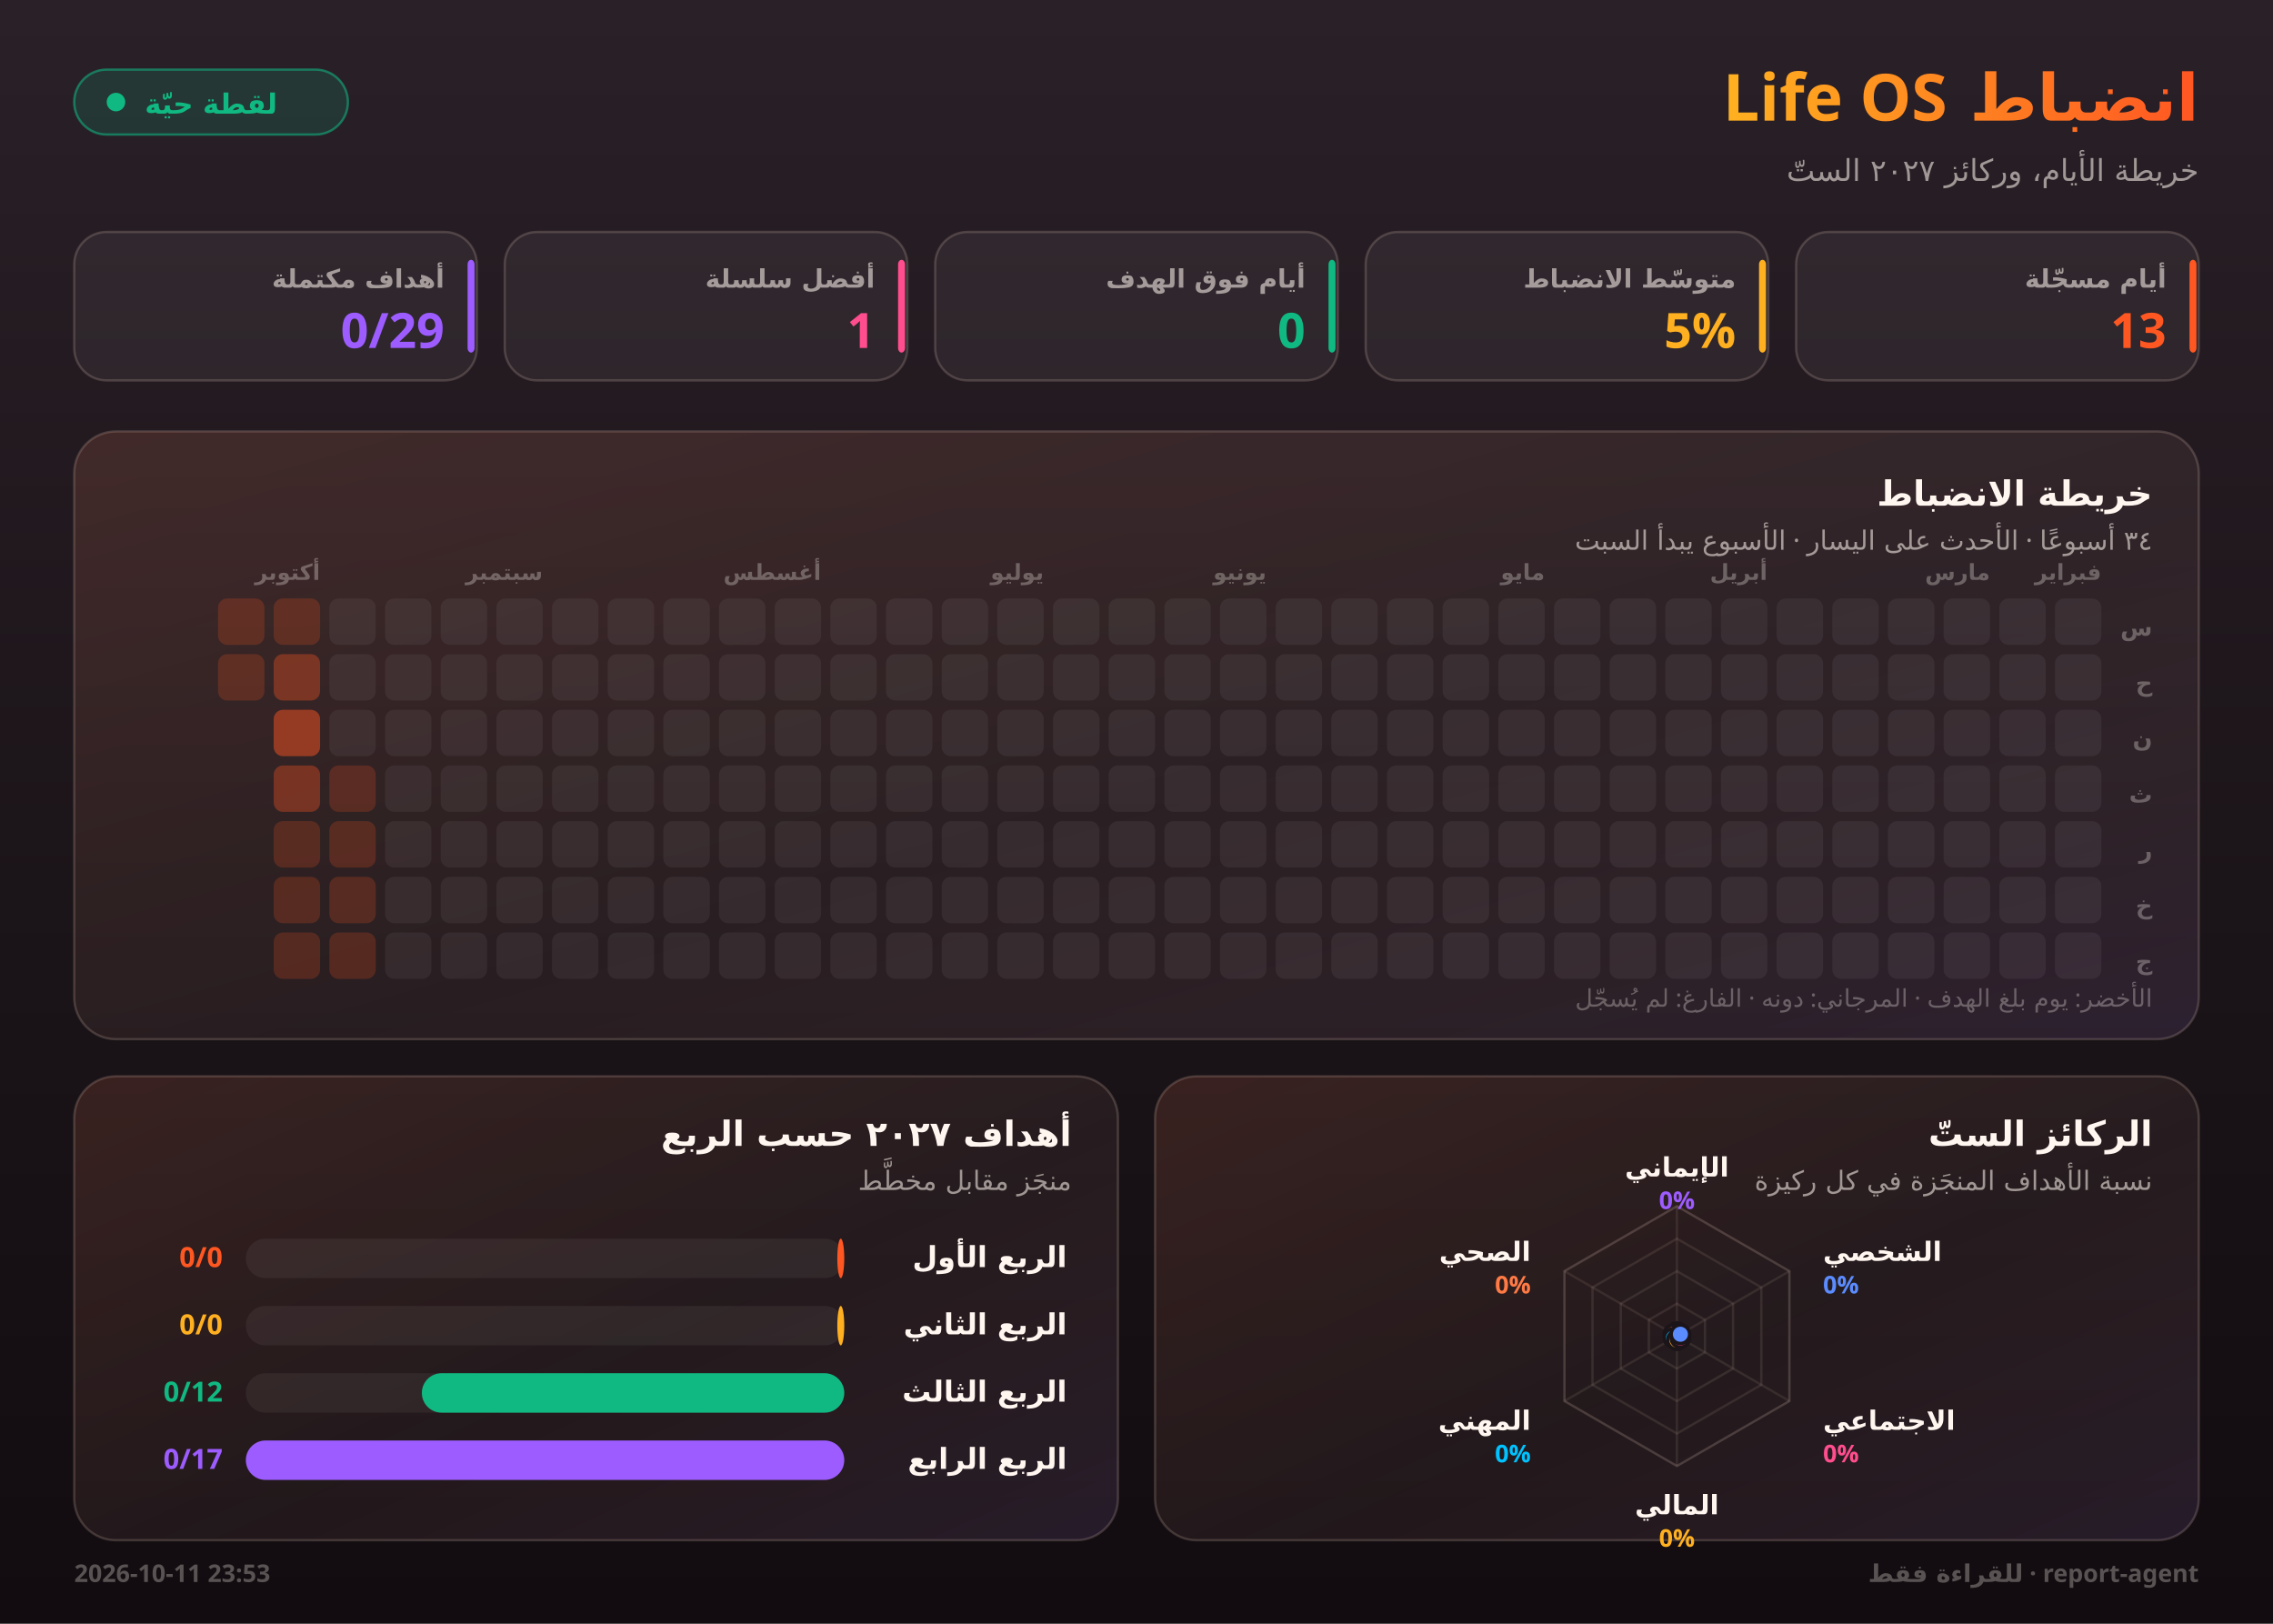
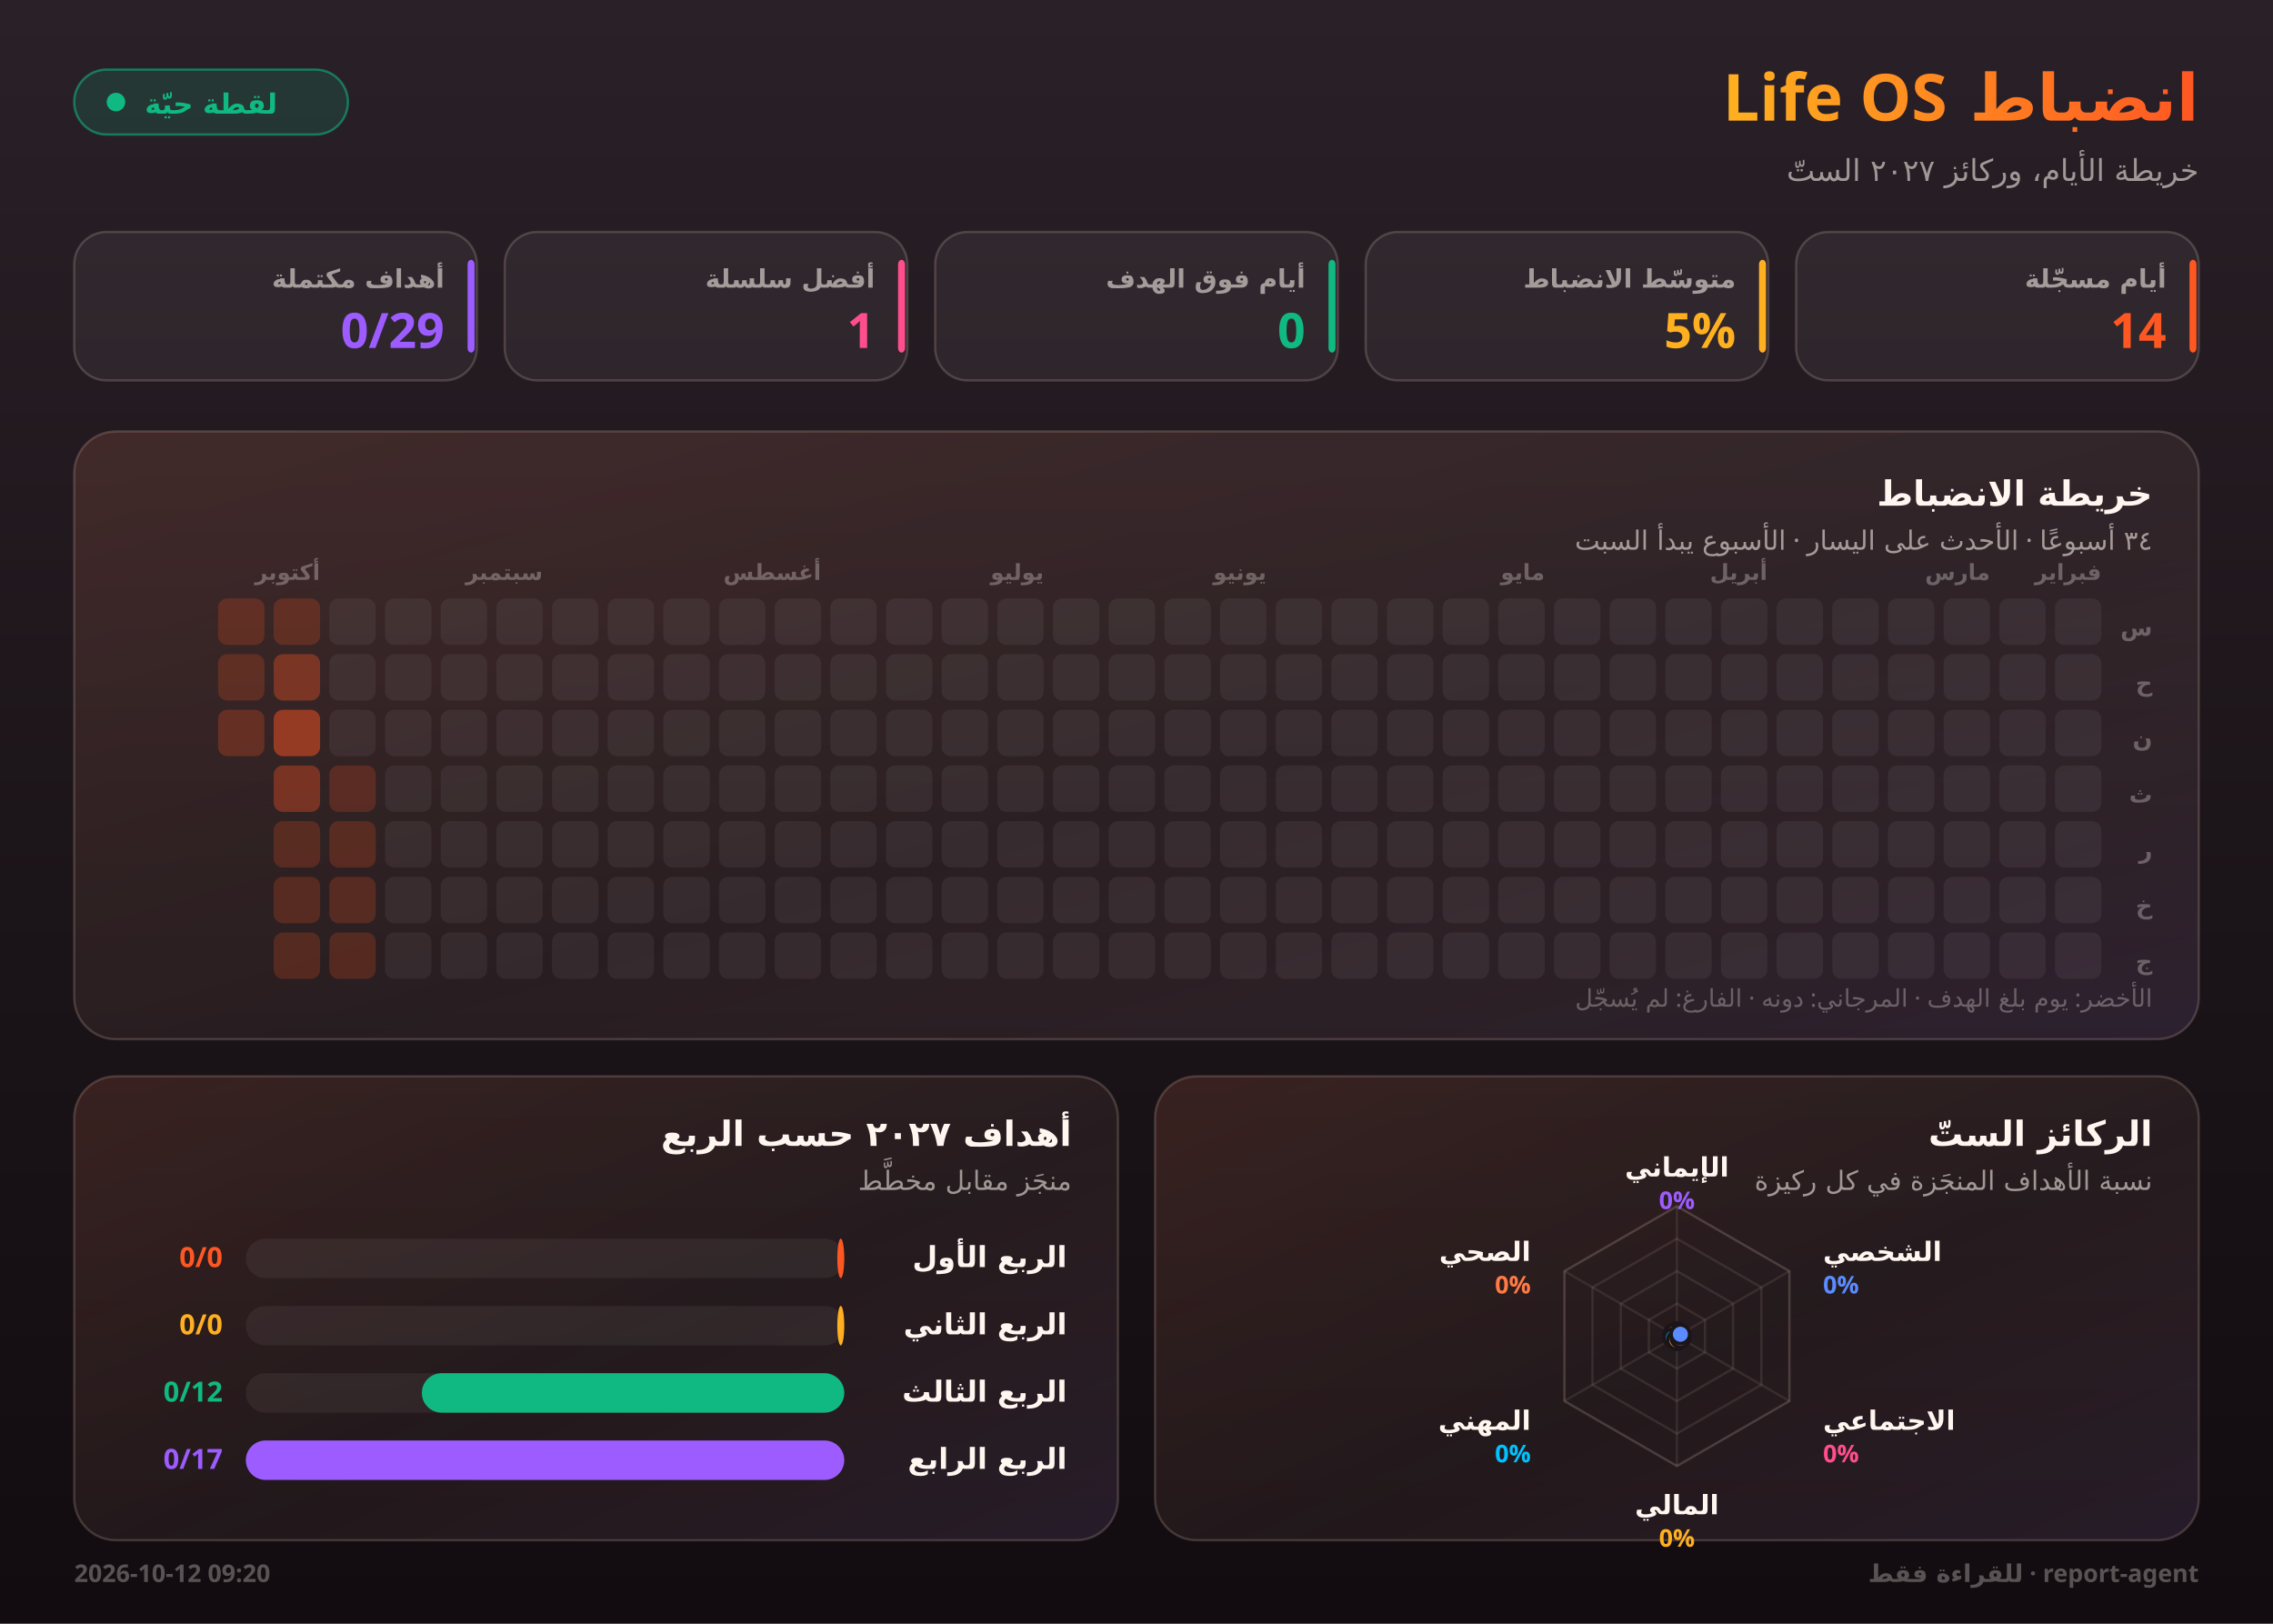
<svg xmlns="http://www.w3.org/2000/svg" width="980" height="700" viewBox="0 0 980 700" font-family="Tajawal, Cairo, 'Segoe UI', system-ui, sans-serif">
  <defs>
    <linearGradient id="sky" x1="0" y1="0" x2="0" y2="1">
      <stop offset="0%" stop-color="#2A2028" />
      <stop offset="55%" stop-color="#1B1418" />
      <stop offset="100%" stop-color="#120C10" />
    </linearGradient>
    <linearGradient id="sheen" x1="0" y1="0" x2="1" y2="1">
      <stop offset="0%" stop-color="#FF5722" stop-opacity="0.10" />
      <stop offset="55%" stop-color="#FF5722" stop-opacity="0.02" />
      <stop offset="100%" stop-color="#9D5CFF" stop-opacity="0.07" />
    </linearGradient>
    <linearGradient id="title" x1="1" y1="0" x2="0" y2="0">
      <stop offset="0%" stop-color="#FF5722" />
      <stop offset="100%" stop-color="#FFB020" />
    </linearGradient>
  </defs>
  <rect width="980" height="700" fill="url(#sky)" />
  <text x="948" y="52" fill="url(#title)" font-size="28" font-weight="800" text-anchor="start" style="direction:rtl;unicode-bidi:isolate">انضباط Life OS</text>
  <text x="948" y="78" fill="rgba(255,246,240,0.56)" font-size="13" font-weight="500" text-anchor="start" style="direction:rtl;unicode-bidi:isolate">خريطة الأيام، وركائز ٢٠٢٧ الستّ</text>
  <rect x="32" y="30" width="118" height="28" rx="14" fill="#10B981" fill-opacity="0.16" stroke="#10B981" stroke-opacity="0.55" />
  <circle cx="50" cy="44" r="4" fill="#10B981" />
  <text x="91" y="49" fill="#10B981" font-size="12" font-weight="700" text-anchor="middle" style="direction:rtl;unicode-bidi:isolate">لقطة حيّة</text>
  <rect x="774.4" y="100" width="173.6" height="64" rx="14" fill="rgba(255,255,255,0.05)" stroke="rgba(255,225,210,0.18)" />
  <rect x="944" y="112" width="3" height="40" rx="2" fill="#FF5722" />
  <text x="934" y="124" fill="rgba(255,246,240,0.56)" font-size="11" font-weight="600" text-anchor="start" style="direction:rtl;unicode-bidi:isolate">أيام مسجّلة</text>
-   <text x="934" y="150" fill="#FF5722" font-size="21" font-weight="800" text-anchor="end" style="direction:ltr;unicode-bidi:isolate">13</text>
+   <text x="934" y="150" fill="#FF5722" font-size="21" font-weight="800" text-anchor="end" style="direction:ltr;unicode-bidi:isolate">14</text>
  <rect x="588.8" y="100" width="173.6" height="64" rx="14" fill="rgba(255,255,255,0.05)" stroke="rgba(255,225,210,0.18)" />
  <rect x="758.4" y="112" width="3" height="40" rx="2" fill="#FFB020" />
  <text x="748.4" y="124" fill="rgba(255,246,240,0.56)" font-size="11" font-weight="600" text-anchor="start" style="direction:rtl;unicode-bidi:isolate">متوسّط الانضباط</text>
  <text x="748.4" y="150" fill="#FFB020" font-size="21" font-weight="800" text-anchor="end" style="direction:ltr;unicode-bidi:isolate">5%</text>
  <rect x="403.2" y="100" width="173.6" height="64" rx="14" fill="rgba(255,255,255,0.05)" stroke="rgba(255,225,210,0.18)" />
  <rect x="572.8" y="112" width="3" height="40" rx="2" fill="#10B981" />
  <text x="562.8" y="124" fill="rgba(255,246,240,0.56)" font-size="11" font-weight="600" text-anchor="start" style="direction:rtl;unicode-bidi:isolate">أيام فوق الهدف</text>
  <text x="562.8" y="150" fill="#10B981" font-size="21" font-weight="800" text-anchor="end" style="direction:ltr;unicode-bidi:isolate">0</text>
  <rect x="217.6" y="100" width="173.6" height="64" rx="14" fill="rgba(255,255,255,0.05)" stroke="rgba(255,225,210,0.18)" />
  <rect x="387.2" y="112" width="3" height="40" rx="2" fill="#FF4D8D" />
  <text x="377.2" y="124" fill="rgba(255,246,240,0.56)" font-size="11" font-weight="600" text-anchor="start" style="direction:rtl;unicode-bidi:isolate">أفضل سلسلة</text>
  <text x="377.2" y="150" fill="#FF4D8D" font-size="21" font-weight="800" text-anchor="end" style="direction:ltr;unicode-bidi:isolate">1</text>
  <rect x="32" y="100" width="173.6" height="64" rx="14" fill="rgba(255,255,255,0.05)" stroke="rgba(255,225,210,0.18)" />
  <rect x="201.6" y="112" width="3" height="40" rx="2" fill="#9D5CFF" />
  <text x="191.6" y="124" fill="rgba(255,246,240,0.56)" font-size="11" font-weight="600" text-anchor="start" style="direction:rtl;unicode-bidi:isolate">أهداف مكتملة</text>
  <text x="191.6" y="150" fill="#9D5CFF" font-size="21" font-weight="800" text-anchor="end" style="direction:ltr;unicode-bidi:isolate">0/29</text>
  <g>
    <rect x="32" y="186" width="916" height="262" rx="18" fill="rgba(255,255,255,0.045)" stroke="rgba(255,225,210,0.18)" />
    <rect x="32" y="186" width="916" height="262" rx="18" fill="url(#sheen)" />
  </g>
  <text x="928" y="218" fill="#FFF6F0" font-size="15" font-weight="700" text-anchor="start" style="direction:rtl;unicode-bidi:isolate">خريطة الانضباط</text>
  <text x="928" y="237" fill="rgba(255,246,240,0.56)" font-size="11.5" font-weight="500" text-anchor="start" style="direction:rtl;unicode-bidi:isolate">٣٤ أسبوعًا · الأحدث على اليسار · الأسبوع يبدأ السبت</text>
  <text x="928" y="274" fill="rgba(255,246,240,0.30)" font-size="10" font-weight="600" text-anchor="start" style="direction:rtl;unicode-bidi:isolate">س</text>
  <text x="928" y="298" fill="rgba(255,246,240,0.30)" font-size="10" font-weight="600" text-anchor="start" style="direction:rtl;unicode-bidi:isolate">ح</text>
  <text x="928" y="322" fill="rgba(255,246,240,0.30)" font-size="10" font-weight="600" text-anchor="start" style="direction:rtl;unicode-bidi:isolate">ن</text>
  <text x="928" y="346" fill="rgba(255,246,240,0.30)" font-size="10" font-weight="600" text-anchor="start" style="direction:rtl;unicode-bidi:isolate">ث</text>
  <text x="928" y="370" fill="rgba(255,246,240,0.30)" font-size="10" font-weight="600" text-anchor="start" style="direction:rtl;unicode-bidi:isolate">ر</text>
  <text x="928" y="394" fill="rgba(255,246,240,0.30)" font-size="10" font-weight="600" text-anchor="start" style="direction:rtl;unicode-bidi:isolate">خ</text>
  <text x="928" y="418" fill="rgba(255,246,240,0.30)" font-size="10" font-weight="600" text-anchor="start" style="direction:rtl;unicode-bidi:isolate">ج</text>
  <text x="906" y="250" fill="rgba(255,246,240,0.30)" font-size="9.5" font-weight="600" text-anchor="start" style="direction:rtl;unicode-bidi:isolate">فبراير</text>
  <rect x="886" y="258" width="20" height="20" rx="4" fill="rgba(255,255,255,0.055)" fill-opacity="1.00" />
  <rect x="886" y="282" width="20" height="20" rx="4" fill="rgba(255,255,255,0.055)" fill-opacity="1.00" />
  <rect x="886" y="306" width="20" height="20" rx="4" fill="rgba(255,255,255,0.055)" fill-opacity="1.00" />
  <rect x="886" y="330" width="20" height="20" rx="4" fill="rgba(255,255,255,0.055)" fill-opacity="1.00" />
  <rect x="886" y="354" width="20" height="20" rx="4" fill="rgba(255,255,255,0.055)" fill-opacity="1.00" />
  <rect x="886" y="378" width="20" height="20" rx="4" fill="rgba(255,255,255,0.055)" fill-opacity="1.00" />
  <rect x="886" y="402" width="20" height="20" rx="4" fill="rgba(255,255,255,0.055)" fill-opacity="1.00" />
  <rect x="862" y="258" width="20" height="20" rx="4" fill="rgba(255,255,255,0.055)" fill-opacity="1.00" />
  <rect x="862" y="282" width="20" height="20" rx="4" fill="rgba(255,255,255,0.055)" fill-opacity="1.00" />
  <rect x="862" y="306" width="20" height="20" rx="4" fill="rgba(255,255,255,0.055)" fill-opacity="1.00" />
  <rect x="862" y="330" width="20" height="20" rx="4" fill="rgba(255,255,255,0.055)" fill-opacity="1.00" />
  <rect x="862" y="354" width="20" height="20" rx="4" fill="rgba(255,255,255,0.055)" fill-opacity="1.00" />
  <rect x="862" y="378" width="20" height="20" rx="4" fill="rgba(255,255,255,0.055)" fill-opacity="1.00" />
  <rect x="862" y="402" width="20" height="20" rx="4" fill="rgba(255,255,255,0.055)" fill-opacity="1.00" />
  <text x="858" y="250" fill="rgba(255,246,240,0.30)" font-size="9.5" font-weight="600" text-anchor="start" style="direction:rtl;unicode-bidi:isolate">مارس</text>
  <rect x="838" y="258" width="20" height="20" rx="4" fill="rgba(255,255,255,0.055)" fill-opacity="1.00" />
  <rect x="838" y="282" width="20" height="20" rx="4" fill="rgba(255,255,255,0.055)" fill-opacity="1.00" />
  <rect x="838" y="306" width="20" height="20" rx="4" fill="rgba(255,255,255,0.055)" fill-opacity="1.00" />
  <rect x="838" y="330" width="20" height="20" rx="4" fill="rgba(255,255,255,0.055)" fill-opacity="1.00" />
  <rect x="838" y="354" width="20" height="20" rx="4" fill="rgba(255,255,255,0.055)" fill-opacity="1.00" />
  <rect x="838" y="378" width="20" height="20" rx="4" fill="rgba(255,255,255,0.055)" fill-opacity="1.00" />
  <rect x="838" y="402" width="20" height="20" rx="4" fill="rgba(255,255,255,0.055)" fill-opacity="1.00" />
  <rect x="814" y="258" width="20" height="20" rx="4" fill="rgba(255,255,255,0.055)" fill-opacity="1.00" />
  <rect x="814" y="282" width="20" height="20" rx="4" fill="rgba(255,255,255,0.055)" fill-opacity="1.00" />
  <rect x="814" y="306" width="20" height="20" rx="4" fill="rgba(255,255,255,0.055)" fill-opacity="1.00" />
  <rect x="814" y="330" width="20" height="20" rx="4" fill="rgba(255,255,255,0.055)" fill-opacity="1.00" />
  <rect x="814" y="354" width="20" height="20" rx="4" fill="rgba(255,255,255,0.055)" fill-opacity="1.00" />
  <rect x="814" y="378" width="20" height="20" rx="4" fill="rgba(255,255,255,0.055)" fill-opacity="1.00" />
  <rect x="814" y="402" width="20" height="20" rx="4" fill="rgba(255,255,255,0.055)" fill-opacity="1.00" />
  <rect x="790" y="258" width="20" height="20" rx="4" fill="rgba(255,255,255,0.055)" fill-opacity="1.00" />
  <rect x="790" y="282" width="20" height="20" rx="4" fill="rgba(255,255,255,0.055)" fill-opacity="1.00" />
  <rect x="790" y="306" width="20" height="20" rx="4" fill="rgba(255,255,255,0.055)" fill-opacity="1.00" />
  <rect x="790" y="330" width="20" height="20" rx="4" fill="rgba(255,255,255,0.055)" fill-opacity="1.00" />
  <rect x="790" y="354" width="20" height="20" rx="4" fill="rgba(255,255,255,0.055)" fill-opacity="1.00" />
  <rect x="790" y="378" width="20" height="20" rx="4" fill="rgba(255,255,255,0.055)" fill-opacity="1.00" />
  <rect x="790" y="402" width="20" height="20" rx="4" fill="rgba(255,255,255,0.055)" fill-opacity="1.00" />
  <rect x="766" y="258" width="20" height="20" rx="4" fill="rgba(255,255,255,0.055)" fill-opacity="1.00" />
  <rect x="766" y="282" width="20" height="20" rx="4" fill="rgba(255,255,255,0.055)" fill-opacity="1.00" />
  <rect x="766" y="306" width="20" height="20" rx="4" fill="rgba(255,255,255,0.055)" fill-opacity="1.00" />
  <rect x="766" y="330" width="20" height="20" rx="4" fill="rgba(255,255,255,0.055)" fill-opacity="1.00" />
  <rect x="766" y="354" width="20" height="20" rx="4" fill="rgba(255,255,255,0.055)" fill-opacity="1.00" />
  <rect x="766" y="378" width="20" height="20" rx="4" fill="rgba(255,255,255,0.055)" fill-opacity="1.00" />
  <rect x="766" y="402" width="20" height="20" rx="4" fill="rgba(255,255,255,0.055)" fill-opacity="1.00" />
  <text x="762" y="250" fill="rgba(255,246,240,0.30)" font-size="9.5" font-weight="600" text-anchor="start" style="direction:rtl;unicode-bidi:isolate">أبريل</text>
  <rect x="742" y="258" width="20" height="20" rx="4" fill="rgba(255,255,255,0.055)" fill-opacity="1.00" />
  <rect x="742" y="282" width="20" height="20" rx="4" fill="rgba(255,255,255,0.055)" fill-opacity="1.00" />
  <rect x="742" y="306" width="20" height="20" rx="4" fill="rgba(255,255,255,0.055)" fill-opacity="1.00" />
  <rect x="742" y="330" width="20" height="20" rx="4" fill="rgba(255,255,255,0.055)" fill-opacity="1.00" />
  <rect x="742" y="354" width="20" height="20" rx="4" fill="rgba(255,255,255,0.055)" fill-opacity="1.00" />
  <rect x="742" y="378" width="20" height="20" rx="4" fill="rgba(255,255,255,0.055)" fill-opacity="1.00" />
  <rect x="742" y="402" width="20" height="20" rx="4" fill="rgba(255,255,255,0.055)" fill-opacity="1.00" />
  <rect x="718" y="258" width="20" height="20" rx="4" fill="rgba(255,255,255,0.055)" fill-opacity="1.00" />
  <rect x="718" y="282" width="20" height="20" rx="4" fill="rgba(255,255,255,0.055)" fill-opacity="1.00" />
  <rect x="718" y="306" width="20" height="20" rx="4" fill="rgba(255,255,255,0.055)" fill-opacity="1.00" />
  <rect x="718" y="330" width="20" height="20" rx="4" fill="rgba(255,255,255,0.055)" fill-opacity="1.00" />
  <rect x="718" y="354" width="20" height="20" rx="4" fill="rgba(255,255,255,0.055)" fill-opacity="1.00" />
  <rect x="718" y="378" width="20" height="20" rx="4" fill="rgba(255,255,255,0.055)" fill-opacity="1.00" />
  <rect x="718" y="402" width="20" height="20" rx="4" fill="rgba(255,255,255,0.055)" fill-opacity="1.00" />
  <rect x="694" y="258" width="20" height="20" rx="4" fill="rgba(255,255,255,0.055)" fill-opacity="1.00" />
  <rect x="694" y="282" width="20" height="20" rx="4" fill="rgba(255,255,255,0.055)" fill-opacity="1.00" />
  <rect x="694" y="306" width="20" height="20" rx="4" fill="rgba(255,255,255,0.055)" fill-opacity="1.00" />
  <rect x="694" y="330" width="20" height="20" rx="4" fill="rgba(255,255,255,0.055)" fill-opacity="1.00" />
  <rect x="694" y="354" width="20" height="20" rx="4" fill="rgba(255,255,255,0.055)" fill-opacity="1.00" />
  <rect x="694" y="378" width="20" height="20" rx="4" fill="rgba(255,255,255,0.055)" fill-opacity="1.00" />
  <rect x="694" y="402" width="20" height="20" rx="4" fill="rgba(255,255,255,0.055)" fill-opacity="1.00" />
  <rect x="670" y="258" width="20" height="20" rx="4" fill="rgba(255,255,255,0.055)" fill-opacity="1.00" />
  <rect x="670" y="282" width="20" height="20" rx="4" fill="rgba(255,255,255,0.055)" fill-opacity="1.00" />
  <rect x="670" y="306" width="20" height="20" rx="4" fill="rgba(255,255,255,0.055)" fill-opacity="1.00" />
  <rect x="670" y="330" width="20" height="20" rx="4" fill="rgba(255,255,255,0.055)" fill-opacity="1.00" />
  <rect x="670" y="354" width="20" height="20" rx="4" fill="rgba(255,255,255,0.055)" fill-opacity="1.00" />
  <rect x="670" y="378" width="20" height="20" rx="4" fill="rgba(255,255,255,0.055)" fill-opacity="1.00" />
  <rect x="670" y="402" width="20" height="20" rx="4" fill="rgba(255,255,255,0.055)" fill-opacity="1.00" />
  <text x="666" y="250" fill="rgba(255,246,240,0.30)" font-size="9.5" font-weight="600" text-anchor="start" style="direction:rtl;unicode-bidi:isolate">مايو</text>
  <rect x="646" y="258" width="20" height="20" rx="4" fill="rgba(255,255,255,0.055)" fill-opacity="1.00" />
  <rect x="646" y="282" width="20" height="20" rx="4" fill="rgba(255,255,255,0.055)" fill-opacity="1.00" />
  <rect x="646" y="306" width="20" height="20" rx="4" fill="rgba(255,255,255,0.055)" fill-opacity="1.00" />
  <rect x="646" y="330" width="20" height="20" rx="4" fill="rgba(255,255,255,0.055)" fill-opacity="1.00" />
  <rect x="646" y="354" width="20" height="20" rx="4" fill="rgba(255,255,255,0.055)" fill-opacity="1.00" />
  <rect x="646" y="378" width="20" height="20" rx="4" fill="rgba(255,255,255,0.055)" fill-opacity="1.00" />
  <rect x="646" y="402" width="20" height="20" rx="4" fill="rgba(255,255,255,0.055)" fill-opacity="1.00" />
  <rect x="622" y="258" width="20" height="20" rx="4" fill="rgba(255,255,255,0.055)" fill-opacity="1.00" />
  <rect x="622" y="282" width="20" height="20" rx="4" fill="rgba(255,255,255,0.055)" fill-opacity="1.00" />
  <rect x="622" y="306" width="20" height="20" rx="4" fill="rgba(255,255,255,0.055)" fill-opacity="1.00" />
  <rect x="622" y="330" width="20" height="20" rx="4" fill="rgba(255,255,255,0.055)" fill-opacity="1.00" />
  <rect x="622" y="354" width="20" height="20" rx="4" fill="rgba(255,255,255,0.055)" fill-opacity="1.00" />
  <rect x="622" y="378" width="20" height="20" rx="4" fill="rgba(255,255,255,0.055)" fill-opacity="1.00" />
  <rect x="622" y="402" width="20" height="20" rx="4" fill="rgba(255,255,255,0.055)" fill-opacity="1.00" />
  <rect x="598" y="258" width="20" height="20" rx="4" fill="rgba(255,255,255,0.055)" fill-opacity="1.00" />
  <rect x="598" y="282" width="20" height="20" rx="4" fill="rgba(255,255,255,0.055)" fill-opacity="1.00" />
  <rect x="598" y="306" width="20" height="20" rx="4" fill="rgba(255,255,255,0.055)" fill-opacity="1.00" />
  <rect x="598" y="330" width="20" height="20" rx="4" fill="rgba(255,255,255,0.055)" fill-opacity="1.00" />
  <rect x="598" y="354" width="20" height="20" rx="4" fill="rgba(255,255,255,0.055)" fill-opacity="1.00" />
  <rect x="598" y="378" width="20" height="20" rx="4" fill="rgba(255,255,255,0.055)" fill-opacity="1.00" />
  <rect x="598" y="402" width="20" height="20" rx="4" fill="rgba(255,255,255,0.055)" fill-opacity="1.00" />
  <rect x="574" y="258" width="20" height="20" rx="4" fill="rgba(255,255,255,0.055)" fill-opacity="1.00" />
  <rect x="574" y="282" width="20" height="20" rx="4" fill="rgba(255,255,255,0.055)" fill-opacity="1.00" />
  <rect x="574" y="306" width="20" height="20" rx="4" fill="rgba(255,255,255,0.055)" fill-opacity="1.00" />
  <rect x="574" y="330" width="20" height="20" rx="4" fill="rgba(255,255,255,0.055)" fill-opacity="1.00" />
  <rect x="574" y="354" width="20" height="20" rx="4" fill="rgba(255,255,255,0.055)" fill-opacity="1.00" />
  <rect x="574" y="378" width="20" height="20" rx="4" fill="rgba(255,255,255,0.055)" fill-opacity="1.00" />
  <rect x="574" y="402" width="20" height="20" rx="4" fill="rgba(255,255,255,0.055)" fill-opacity="1.00" />
  <rect x="550" y="258" width="20" height="20" rx="4" fill="rgba(255,255,255,0.055)" fill-opacity="1.00" />
  <rect x="550" y="282" width="20" height="20" rx="4" fill="rgba(255,255,255,0.055)" fill-opacity="1.00" />
  <rect x="550" y="306" width="20" height="20" rx="4" fill="rgba(255,255,255,0.055)" fill-opacity="1.00" />
  <rect x="550" y="330" width="20" height="20" rx="4" fill="rgba(255,255,255,0.055)" fill-opacity="1.00" />
  <rect x="550" y="354" width="20" height="20" rx="4" fill="rgba(255,255,255,0.055)" fill-opacity="1.00" />
  <rect x="550" y="378" width="20" height="20" rx="4" fill="rgba(255,255,255,0.055)" fill-opacity="1.00" />
  <rect x="550" y="402" width="20" height="20" rx="4" fill="rgba(255,255,255,0.055)" fill-opacity="1.00" />
  <text x="546" y="250" fill="rgba(255,246,240,0.30)" font-size="9.5" font-weight="600" text-anchor="start" style="direction:rtl;unicode-bidi:isolate">يونيو</text>
  <rect x="526" y="258" width="20" height="20" rx="4" fill="rgba(255,255,255,0.055)" fill-opacity="1.00" />
  <rect x="526" y="282" width="20" height="20" rx="4" fill="rgba(255,255,255,0.055)" fill-opacity="1.00" />
  <rect x="526" y="306" width="20" height="20" rx="4" fill="rgba(255,255,255,0.055)" fill-opacity="1.00" />
  <rect x="526" y="330" width="20" height="20" rx="4" fill="rgba(255,255,255,0.055)" fill-opacity="1.00" />
  <rect x="526" y="354" width="20" height="20" rx="4" fill="rgba(255,255,255,0.055)" fill-opacity="1.00" />
  <rect x="526" y="378" width="20" height="20" rx="4" fill="rgba(255,255,255,0.055)" fill-opacity="1.00" />
  <rect x="526" y="402" width="20" height="20" rx="4" fill="rgba(255,255,255,0.055)" fill-opacity="1.00" />
  <rect x="502" y="258" width="20" height="20" rx="4" fill="rgba(255,255,255,0.055)" fill-opacity="1.00" />
  <rect x="502" y="282" width="20" height="20" rx="4" fill="rgba(255,255,255,0.055)" fill-opacity="1.00" />
  <rect x="502" y="306" width="20" height="20" rx="4" fill="rgba(255,255,255,0.055)" fill-opacity="1.00" />
  <rect x="502" y="330" width="20" height="20" rx="4" fill="rgba(255,255,255,0.055)" fill-opacity="1.00" />
  <rect x="502" y="354" width="20" height="20" rx="4" fill="rgba(255,255,255,0.055)" fill-opacity="1.00" />
  <rect x="502" y="378" width="20" height="20" rx="4" fill="rgba(255,255,255,0.055)" fill-opacity="1.00" />
  <rect x="502" y="402" width="20" height="20" rx="4" fill="rgba(255,255,255,0.055)" fill-opacity="1.00" />
  <rect x="478" y="258" width="20" height="20" rx="4" fill="rgba(255,255,255,0.055)" fill-opacity="1.00" />
  <rect x="478" y="282" width="20" height="20" rx="4" fill="rgba(255,255,255,0.055)" fill-opacity="1.00" />
  <rect x="478" y="306" width="20" height="20" rx="4" fill="rgba(255,255,255,0.055)" fill-opacity="1.00" />
  <rect x="478" y="330" width="20" height="20" rx="4" fill="rgba(255,255,255,0.055)" fill-opacity="1.00" />
  <rect x="478" y="354" width="20" height="20" rx="4" fill="rgba(255,255,255,0.055)" fill-opacity="1.00" />
  <rect x="478" y="378" width="20" height="20" rx="4" fill="rgba(255,255,255,0.055)" fill-opacity="1.00" />
  <rect x="478" y="402" width="20" height="20" rx="4" fill="rgba(255,255,255,0.055)" fill-opacity="1.00" />
  <rect x="454" y="258" width="20" height="20" rx="4" fill="rgba(255,255,255,0.055)" fill-opacity="1.00" />
  <rect x="454" y="282" width="20" height="20" rx="4" fill="rgba(255,255,255,0.055)" fill-opacity="1.00" />
  <rect x="454" y="306" width="20" height="20" rx="4" fill="rgba(255,255,255,0.055)" fill-opacity="1.00" />
  <rect x="454" y="330" width="20" height="20" rx="4" fill="rgba(255,255,255,0.055)" fill-opacity="1.00" />
  <rect x="454" y="354" width="20" height="20" rx="4" fill="rgba(255,255,255,0.055)" fill-opacity="1.00" />
  <rect x="454" y="378" width="20" height="20" rx="4" fill="rgba(255,255,255,0.055)" fill-opacity="1.00" />
  <rect x="454" y="402" width="20" height="20" rx="4" fill="rgba(255,255,255,0.055)" fill-opacity="1.00" />
  <text x="450" y="250" fill="rgba(255,246,240,0.30)" font-size="9.5" font-weight="600" text-anchor="start" style="direction:rtl;unicode-bidi:isolate">يوليو</text>
  <rect x="430" y="258" width="20" height="20" rx="4" fill="rgba(255,255,255,0.055)" fill-opacity="1.00" />
  <rect x="430" y="282" width="20" height="20" rx="4" fill="rgba(255,255,255,0.055)" fill-opacity="1.00" />
  <rect x="430" y="306" width="20" height="20" rx="4" fill="rgba(255,255,255,0.055)" fill-opacity="1.00" />
  <rect x="430" y="330" width="20" height="20" rx="4" fill="rgba(255,255,255,0.055)" fill-opacity="1.00" />
  <rect x="430" y="354" width="20" height="20" rx="4" fill="rgba(255,255,255,0.055)" fill-opacity="1.00" />
  <rect x="430" y="378" width="20" height="20" rx="4" fill="rgba(255,255,255,0.055)" fill-opacity="1.00" />
  <rect x="430" y="402" width="20" height="20" rx="4" fill="rgba(255,255,255,0.055)" fill-opacity="1.00" />
  <rect x="406" y="258" width="20" height="20" rx="4" fill="rgba(255,255,255,0.055)" fill-opacity="1.00" />
  <rect x="406" y="282" width="20" height="20" rx="4" fill="rgba(255,255,255,0.055)" fill-opacity="1.00" />
  <rect x="406" y="306" width="20" height="20" rx="4" fill="rgba(255,255,255,0.055)" fill-opacity="1.00" />
  <rect x="406" y="330" width="20" height="20" rx="4" fill="rgba(255,255,255,0.055)" fill-opacity="1.00" />
  <rect x="406" y="354" width="20" height="20" rx="4" fill="rgba(255,255,255,0.055)" fill-opacity="1.00" />
  <rect x="406" y="378" width="20" height="20" rx="4" fill="rgba(255,255,255,0.055)" fill-opacity="1.00" />
  <rect x="406" y="402" width="20" height="20" rx="4" fill="rgba(255,255,255,0.055)" fill-opacity="1.00" />
  <rect x="382" y="258" width="20" height="20" rx="4" fill="rgba(255,255,255,0.055)" fill-opacity="1.00" />
  <rect x="382" y="282" width="20" height="20" rx="4" fill="rgba(255,255,255,0.055)" fill-opacity="1.00" />
  <rect x="382" y="306" width="20" height="20" rx="4" fill="rgba(255,255,255,0.055)" fill-opacity="1.00" />
  <rect x="382" y="330" width="20" height="20" rx="4" fill="rgba(255,255,255,0.055)" fill-opacity="1.00" />
  <rect x="382" y="354" width="20" height="20" rx="4" fill="rgba(255,255,255,0.055)" fill-opacity="1.00" />
  <rect x="382" y="378" width="20" height="20" rx="4" fill="rgba(255,255,255,0.055)" fill-opacity="1.00" />
  <rect x="382" y="402" width="20" height="20" rx="4" fill="rgba(255,255,255,0.055)" fill-opacity="1.00" />
  <rect x="358" y="258" width="20" height="20" rx="4" fill="rgba(255,255,255,0.055)" fill-opacity="1.00" />
  <rect x="358" y="282" width="20" height="20" rx="4" fill="rgba(255,255,255,0.055)" fill-opacity="1.00" />
  <rect x="358" y="306" width="20" height="20" rx="4" fill="rgba(255,255,255,0.055)" fill-opacity="1.00" />
  <rect x="358" y="330" width="20" height="20" rx="4" fill="rgba(255,255,255,0.055)" fill-opacity="1.00" />
  <rect x="358" y="354" width="20" height="20" rx="4" fill="rgba(255,255,255,0.055)" fill-opacity="1.00" />
  <rect x="358" y="378" width="20" height="20" rx="4" fill="rgba(255,255,255,0.055)" fill-opacity="1.00" />
  <rect x="358" y="402" width="20" height="20" rx="4" fill="rgba(255,255,255,0.055)" fill-opacity="1.00" />
  <text x="354" y="250" fill="rgba(255,246,240,0.30)" font-size="9.5" font-weight="600" text-anchor="start" style="direction:rtl;unicode-bidi:isolate">أغسطس</text>
  <rect x="334" y="258" width="20" height="20" rx="4" fill="rgba(255,255,255,0.055)" fill-opacity="1.00" />
  <rect x="334" y="282" width="20" height="20" rx="4" fill="rgba(255,255,255,0.055)" fill-opacity="1.00" />
  <rect x="334" y="306" width="20" height="20" rx="4" fill="rgba(255,255,255,0.055)" fill-opacity="1.00" />
  <rect x="334" y="330" width="20" height="20" rx="4" fill="rgba(255,255,255,0.055)" fill-opacity="1.00" />
  <rect x="334" y="354" width="20" height="20" rx="4" fill="rgba(255,255,255,0.055)" fill-opacity="1.00" />
  <rect x="334" y="378" width="20" height="20" rx="4" fill="rgba(255,255,255,0.055)" fill-opacity="1.00" />
  <rect x="334" y="402" width="20" height="20" rx="4" fill="rgba(255,255,255,0.055)" fill-opacity="1.00" />
  <rect x="310" y="258" width="20" height="20" rx="4" fill="rgba(255,255,255,0.055)" fill-opacity="1.00" />
  <rect x="310" y="282" width="20" height="20" rx="4" fill="rgba(255,255,255,0.055)" fill-opacity="1.00" />
  <rect x="310" y="306" width="20" height="20" rx="4" fill="rgba(255,255,255,0.055)" fill-opacity="1.00" />
  <rect x="310" y="330" width="20" height="20" rx="4" fill="rgba(255,255,255,0.055)" fill-opacity="1.00" />
  <rect x="310" y="354" width="20" height="20" rx="4" fill="rgba(255,255,255,0.055)" fill-opacity="1.00" />
  <rect x="310" y="378" width="20" height="20" rx="4" fill="rgba(255,255,255,0.055)" fill-opacity="1.00" />
  <rect x="310" y="402" width="20" height="20" rx="4" fill="rgba(255,255,255,0.055)" fill-opacity="1.00" />
  <rect x="286" y="258" width="20" height="20" rx="4" fill="rgba(255,255,255,0.055)" fill-opacity="1.00" />
  <rect x="286" y="282" width="20" height="20" rx="4" fill="rgba(255,255,255,0.055)" fill-opacity="1.00" />
  <rect x="286" y="306" width="20" height="20" rx="4" fill="rgba(255,255,255,0.055)" fill-opacity="1.00" />
  <rect x="286" y="330" width="20" height="20" rx="4" fill="rgba(255,255,255,0.055)" fill-opacity="1.00" />
  <rect x="286" y="354" width="20" height="20" rx="4" fill="rgba(255,255,255,0.055)" fill-opacity="1.00" />
  <rect x="286" y="378" width="20" height="20" rx="4" fill="rgba(255,255,255,0.055)" fill-opacity="1.00" />
  <rect x="286" y="402" width="20" height="20" rx="4" fill="rgba(255,255,255,0.055)" fill-opacity="1.00" />
  <rect x="262" y="258" width="20" height="20" rx="4" fill="rgba(255,255,255,0.055)" fill-opacity="1.00" />
  <rect x="262" y="282" width="20" height="20" rx="4" fill="rgba(255,255,255,0.055)" fill-opacity="1.00" />
  <rect x="262" y="306" width="20" height="20" rx="4" fill="rgba(255,255,255,0.055)" fill-opacity="1.00" />
  <rect x="262" y="330" width="20" height="20" rx="4" fill="rgba(255,255,255,0.055)" fill-opacity="1.00" />
  <rect x="262" y="354" width="20" height="20" rx="4" fill="rgba(255,255,255,0.055)" fill-opacity="1.00" />
  <rect x="262" y="378" width="20" height="20" rx="4" fill="rgba(255,255,255,0.055)" fill-opacity="1.00" />
  <rect x="262" y="402" width="20" height="20" rx="4" fill="rgba(255,255,255,0.055)" fill-opacity="1.00" />
  <rect x="238" y="258" width="20" height="20" rx="4" fill="rgba(255,255,255,0.055)" fill-opacity="1.00" />
  <rect x="238" y="282" width="20" height="20" rx="4" fill="rgba(255,255,255,0.055)" fill-opacity="1.00" />
  <rect x="238" y="306" width="20" height="20" rx="4" fill="rgba(255,255,255,0.055)" fill-opacity="1.00" />
  <rect x="238" y="330" width="20" height="20" rx="4" fill="rgba(255,255,255,0.055)" fill-opacity="1.00" />
  <rect x="238" y="354" width="20" height="20" rx="4" fill="rgba(255,255,255,0.055)" fill-opacity="1.00" />
  <rect x="238" y="378" width="20" height="20" rx="4" fill="rgba(255,255,255,0.055)" fill-opacity="1.00" />
  <rect x="238" y="402" width="20" height="20" rx="4" fill="rgba(255,255,255,0.055)" fill-opacity="1.00" />
  <text x="234" y="250" fill="rgba(255,246,240,0.30)" font-size="9.5" font-weight="600" text-anchor="start" style="direction:rtl;unicode-bidi:isolate">سبتمبر</text>
  <rect x="214" y="258" width="20" height="20" rx="4" fill="rgba(255,255,255,0.055)" fill-opacity="1.00" />
  <rect x="214" y="282" width="20" height="20" rx="4" fill="rgba(255,255,255,0.055)" fill-opacity="1.00" />
  <rect x="214" y="306" width="20" height="20" rx="4" fill="rgba(255,255,255,0.055)" fill-opacity="1.00" />
  <rect x="214" y="330" width="20" height="20" rx="4" fill="rgba(255,255,255,0.055)" fill-opacity="1.00" />
  <rect x="214" y="354" width="20" height="20" rx="4" fill="rgba(255,255,255,0.055)" fill-opacity="1.00" />
  <rect x="214" y="378" width="20" height="20" rx="4" fill="rgba(255,255,255,0.055)" fill-opacity="1.00" />
  <rect x="214" y="402" width="20" height="20" rx="4" fill="rgba(255,255,255,0.055)" fill-opacity="1.00" />
  <rect x="190" y="258" width="20" height="20" rx="4" fill="rgba(255,255,255,0.055)" fill-opacity="1.00" />
  <rect x="190" y="282" width="20" height="20" rx="4" fill="rgba(255,255,255,0.055)" fill-opacity="1.00" />
  <rect x="190" y="306" width="20" height="20" rx="4" fill="rgba(255,255,255,0.055)" fill-opacity="1.00" />
  <rect x="190" y="330" width="20" height="20" rx="4" fill="rgba(255,255,255,0.055)" fill-opacity="1.00" />
  <rect x="190" y="354" width="20" height="20" rx="4" fill="rgba(255,255,255,0.055)" fill-opacity="1.00" />
  <rect x="190" y="378" width="20" height="20" rx="4" fill="rgba(255,255,255,0.055)" fill-opacity="1.00" />
  <rect x="190" y="402" width="20" height="20" rx="4" fill="rgba(255,255,255,0.055)" fill-opacity="1.00" />
  <rect x="166" y="258" width="20" height="20" rx="4" fill="rgba(255,255,255,0.055)" fill-opacity="1.00" />
  <rect x="166" y="282" width="20" height="20" rx="4" fill="rgba(255,255,255,0.055)" fill-opacity="1.00" />
  <rect x="166" y="306" width="20" height="20" rx="4" fill="rgba(255,255,255,0.055)" fill-opacity="1.00" />
  <rect x="166" y="330" width="20" height="20" rx="4" fill="rgba(255,255,255,0.055)" fill-opacity="1.00" />
  <rect x="166" y="354" width="20" height="20" rx="4" fill="rgba(255,255,255,0.055)" fill-opacity="1.00" />
  <rect x="166" y="378" width="20" height="20" rx="4" fill="rgba(255,255,255,0.055)" fill-opacity="1.00" />
  <rect x="166" y="402" width="20" height="20" rx="4" fill="rgba(255,255,255,0.055)" fill-opacity="1.00" />
  <rect x="142" y="258" width="20" height="20" rx="4" fill="rgba(255,255,255,0.055)" fill-opacity="1.00" />
  <rect x="142" y="282" width="20" height="20" rx="4" fill="rgba(255,255,255,0.055)" fill-opacity="1.00" />
  <rect x="142" y="306" width="20" height="20" rx="4" fill="rgba(255,255,255,0.055)" fill-opacity="1.00" />
  <rect x="142" y="330" width="20" height="20" rx="4" fill="#FF5722" fill-opacity="0.20" />
  <rect x="142" y="354" width="20" height="20" rx="4" fill="#FF5722" fill-opacity="0.20" />
  <rect x="142" y="378" width="20" height="20" rx="4" fill="#FF5722" fill-opacity="0.20" />
  <rect x="142" y="402" width="20" height="20" rx="4" fill="#FF5722" fill-opacity="0.20" />
  <text x="138" y="250" fill="rgba(255,246,240,0.30)" font-size="9.5" font-weight="600" text-anchor="start" style="direction:rtl;unicode-bidi:isolate">أكتوبر</text>
  <rect x="118" y="258" width="20" height="20" rx="4" fill="#FF5722" fill-opacity="0.20" />
  <rect x="118" y="282" width="20" height="20" rx="4" fill="#FF5722" fill-opacity="0.34" />
  <rect x="118" y="306" width="20" height="20" rx="4" fill="#FF5722" fill-opacity="0.48" />
  <rect x="118" y="330" width="20" height="20" rx="4" fill="#FF5722" fill-opacity="0.34" />
  <rect x="118" y="354" width="20" height="20" rx="4" fill="#FF5722" fill-opacity="0.20" />
  <rect x="118" y="378" width="20" height="20" rx="4" fill="#FF5722" fill-opacity="0.20" />
  <rect x="118" y="402" width="20" height="20" rx="4" fill="#FF5722" fill-opacity="0.20" />
  <rect x="94" y="258" width="20" height="20" rx="4" fill="#FF5722" fill-opacity="0.20" />
  <rect x="94" y="282" width="20" height="20" rx="4" fill="#FF5722" fill-opacity="0.20" />
+   <rect x="94" y="306" width="20" height="20" rx="4" fill="#FF5722" fill-opacity="0.24" />
  <text x="928" y="434" fill="rgba(255,246,240,0.30)" font-size="10.5" font-weight="500" text-anchor="start" style="direction:rtl;unicode-bidi:isolate">الأخضر: يوم بلغ الهدف · المرجاني: دونه · الفارغ: لم يُسجّل</text>
  <g>
    <rect x="32" y="464" width="450" height="200" rx="18" fill="rgba(255,255,255,0.045)" stroke="rgba(255,225,210,0.18)" />
    <rect x="32" y="464" width="450" height="200" rx="18" fill="url(#sheen)" />
  </g>
  <text x="462" y="494" fill="#FFF6F0" font-size="15" font-weight="700" text-anchor="start" style="direction:rtl;unicode-bidi:isolate">أهداف ٢٠٢٧ حسب الربع</text>
  <text x="462" y="513" fill="rgba(255,246,240,0.56)" font-size="11.5" font-weight="500" text-anchor="start" style="direction:rtl;unicode-bidi:isolate">منجَز مقابل مخطَّط</text>
  <text x="460" y="546.24" fill="#FFF6F0" font-size="12.5" font-weight="600" text-anchor="start" style="direction:rtl;unicode-bidi:isolate">الربع الأول</text>
  <rect x="106" y="534" width="258" height="17" rx="8.5" fill="rgba(255,255,255,0.055)" />
  <rect x="361" y="534" width="3" height="17" rx="8.5" fill="#FF5722" />
  <text x="96" y="546.24" fill="#FF5722" font-size="12" font-weight="700" text-anchor="end" style="direction:ltr;unicode-bidi:isolate">0/0</text>
  <text x="460" y="575.24" fill="#FFF6F0" font-size="12.5" font-weight="600" text-anchor="start" style="direction:rtl;unicode-bidi:isolate">الربع الثاني</text>
  <rect x="106" y="563" width="258" height="17" rx="8.5" fill="rgba(255,255,255,0.055)" />
  <rect x="361" y="563" width="3" height="17" rx="8.5" fill="#FFB020" />
  <text x="96" y="575.24" fill="#FFB020" font-size="12" font-weight="700" text-anchor="end" style="direction:ltr;unicode-bidi:isolate">0/0</text>
  <text x="460" y="604.24" fill="#FFF6F0" font-size="12.5" font-weight="600" text-anchor="start" style="direction:rtl;unicode-bidi:isolate">الربع الثالث</text>
  <rect x="106" y="592" width="258" height="17" rx="8.5" fill="rgba(255,255,255,0.055)" />
  <rect x="181.882" y="592" width="182.118" height="17" rx="8.5" fill="#10B981" />
  <text x="96" y="604.24" fill="#10B981" font-size="12" font-weight="700" text-anchor="end" style="direction:ltr;unicode-bidi:isolate">0/12</text>
  <text x="460" y="633.24" fill="#FFF6F0" font-size="12.5" font-weight="600" text-anchor="start" style="direction:rtl;unicode-bidi:isolate">الربع الرابع</text>
  <rect x="106" y="621" width="258" height="17" rx="8.5" fill="rgba(255,255,255,0.055)" />
  <rect x="106" y="621" width="258" height="17" rx="8.5" fill="#9D5CFF" />
  <text x="96" y="633.24" fill="#9D5CFF" font-size="12" font-weight="700" text-anchor="end" style="direction:ltr;unicode-bidi:isolate">0/17</text>
  <g>
    <rect x="498" y="464" width="450" height="200" rx="18" fill="rgba(255,255,255,0.045)" stroke="rgba(255,225,210,0.18)" />
    <rect x="498" y="464" width="450" height="200" rx="18" fill="url(#sheen)" />
  </g>
  <text x="928" y="494" fill="#FFF6F0" font-size="15" font-weight="700" text-anchor="start" style="direction:rtl;unicode-bidi:isolate">الركائز الستّ</text>
  <text x="928" y="513" fill="rgba(255,246,240,0.56)" font-size="11.5" font-weight="500" text-anchor="start" style="direction:rtl;unicode-bidi:isolate">نسبة الأهداف المنجَزة في كل ركيزة</text>
  <polygon points="723.0,562.0 710.9,569.0 710.9,583.0 723.0,590.0 735.1,583.0 735.1,569.0" fill="none" stroke="rgba(255,225,210,0.18)" stroke-opacity="0.55" />
  <polygon points="723.0,548.0 698.8,562.0 698.8,590.0 723.0,604.0 747.2,590.0 747.2,562.0" fill="none" stroke="rgba(255,225,210,0.18)" stroke-opacity="0.55" />
  <polygon points="723.0,534.0 686.6,555.0 686.6,597.0 723.0,618.0 759.4,597.0 759.4,555.0" fill="none" stroke="rgba(255,225,210,0.18)" stroke-opacity="0.55" />
  <polygon points="723.0,520.0 674.5,548.0 674.5,604.0 723.0,632.0 771.5,604.0 771.5,548.0" fill="none" stroke="rgba(255,225,210,0.18)" stroke-opacity="1" />
  <line x1="723" y1="576" x2="723.0" y2="520.0" stroke="rgba(255,225,210,0.18)" stroke-opacity="0.5" />
  <line x1="723" y1="576" x2="674.5" y2="548.0" stroke="rgba(255,225,210,0.18)" stroke-opacity="0.5" />
  <line x1="723" y1="576" x2="674.5" y2="604.0" stroke="rgba(255,225,210,0.18)" stroke-opacity="0.5" />
  <line x1="723" y1="576" x2="723.0" y2="632.0" stroke="rgba(255,225,210,0.18)" stroke-opacity="0.5" />
  <line x1="723" y1="576" x2="771.5" y2="604.0" stroke="rgba(255,225,210,0.18)" stroke-opacity="0.5" />
  <line x1="723" y1="576" x2="771.5" y2="548.0" stroke="rgba(255,225,210,0.18)" stroke-opacity="0.5" />
  <polygon points="723.0,574.3 721.5,575.2 721.5,576.8 723.0,577.7 724.5,576.8 724.5,575.2" fill="#FF5722" fill-opacity="0.22" stroke="#FF5722" stroke-width="2" />
  <circle cx="723.0" cy="574.3" r="4" fill="#9D5CFF" stroke="#1B1418" stroke-width="1.5" />
  <text x="723.0" y="507.2" fill="#FFF6F0" font-size="11.5" font-weight="600" text-anchor="middle" style="direction:rtl;unicode-bidi:isolate">الإيماني</text>
  <text x="723.0" y="521.2" fill="#9D5CFF" font-size="10.5" font-weight="700" text-anchor="middle" style="direction:ltr;unicode-bidi:isolate">0%</text>
  <circle cx="721.5" cy="575.2" r="4" fill="#FF7A45" stroke="#1B1418" stroke-width="1.5" />
  <text x="660.0" y="543.6" fill="#FFF6F0" font-size="11.5" font-weight="600" text-anchor="start" style="direction:rtl;unicode-bidi:isolate">الصحي</text>
  <text x="660.0" y="557.6" fill="#FF7A45" font-size="10.5" font-weight="700" text-anchor="end" style="direction:ltr;unicode-bidi:isolate">0%</text>
  <circle cx="721.5" cy="576.8" r="4" fill="#00C2FF" stroke="#1B1418" stroke-width="1.5" />
  <text x="660.0" y="616.4" fill="#FFF6F0" font-size="11.5" font-weight="600" text-anchor="start" style="direction:rtl;unicode-bidi:isolate">المهني</text>
  <text x="660.0" y="630.4" fill="#00C2FF" font-size="10.5" font-weight="700" text-anchor="end" style="direction:ltr;unicode-bidi:isolate">0%</text>
  <circle cx="723.0" cy="577.7" r="4" fill="#FFB020" stroke="#1B1418" stroke-width="1.5" />
  <text x="723.0" y="652.8" fill="#FFF6F0" font-size="11.5" font-weight="600" text-anchor="middle" style="direction:rtl;unicode-bidi:isolate">المالي</text>
  <text x="723.0" y="666.8" fill="#FFB020" font-size="10.5" font-weight="700" text-anchor="middle" style="direction:ltr;unicode-bidi:isolate">0%</text>
  <circle cx="724.5" cy="576.8" r="4" fill="#FF4D8D" stroke="#1B1418" stroke-width="1.5" />
  <text x="786.0" y="616.4" fill="#FFF6F0" font-size="11.5" font-weight="600" text-anchor="end" style="direction:rtl;unicode-bidi:isolate">الاجتماعي</text>
  <text x="786.0" y="630.4" fill="#FF4D8D" font-size="10.5" font-weight="700" text-anchor="start" style="direction:ltr;unicode-bidi:isolate">0%</text>
  <circle cx="724.5" cy="575.2" r="4" fill="#5B8CFF" stroke="#1B1418" stroke-width="1.5" />
  <text x="786.0" y="543.6" fill="#FFF6F0" font-size="11.5" font-weight="600" text-anchor="end" style="direction:rtl;unicode-bidi:isolate">الشخصي</text>
  <text x="786.0" y="557.6" fill="#5B8CFF" font-size="10.5" font-weight="700" text-anchor="start" style="direction:ltr;unicode-bidi:isolate">0%</text>
-   <text x="32" y="682" fill="rgba(255,246,240,0.30)" font-size="10.5" font-weight="600" text-anchor="start" style="direction:ltr;unicode-bidi:isolate">2026-10-11 23:53</text>
+   <text x="32" y="682" fill="rgba(255,246,240,0.30)" font-size="10.5" font-weight="600" text-anchor="start" style="direction:ltr;unicode-bidi:isolate">2026-10-12 09:20</text>
  <text x="948" y="682" fill="rgba(255,246,240,0.30)" font-size="10.5" font-weight="600" text-anchor="start" style="direction:rtl;unicode-bidi:isolate">report-agent · للقراءة فقط</text>
</svg>
